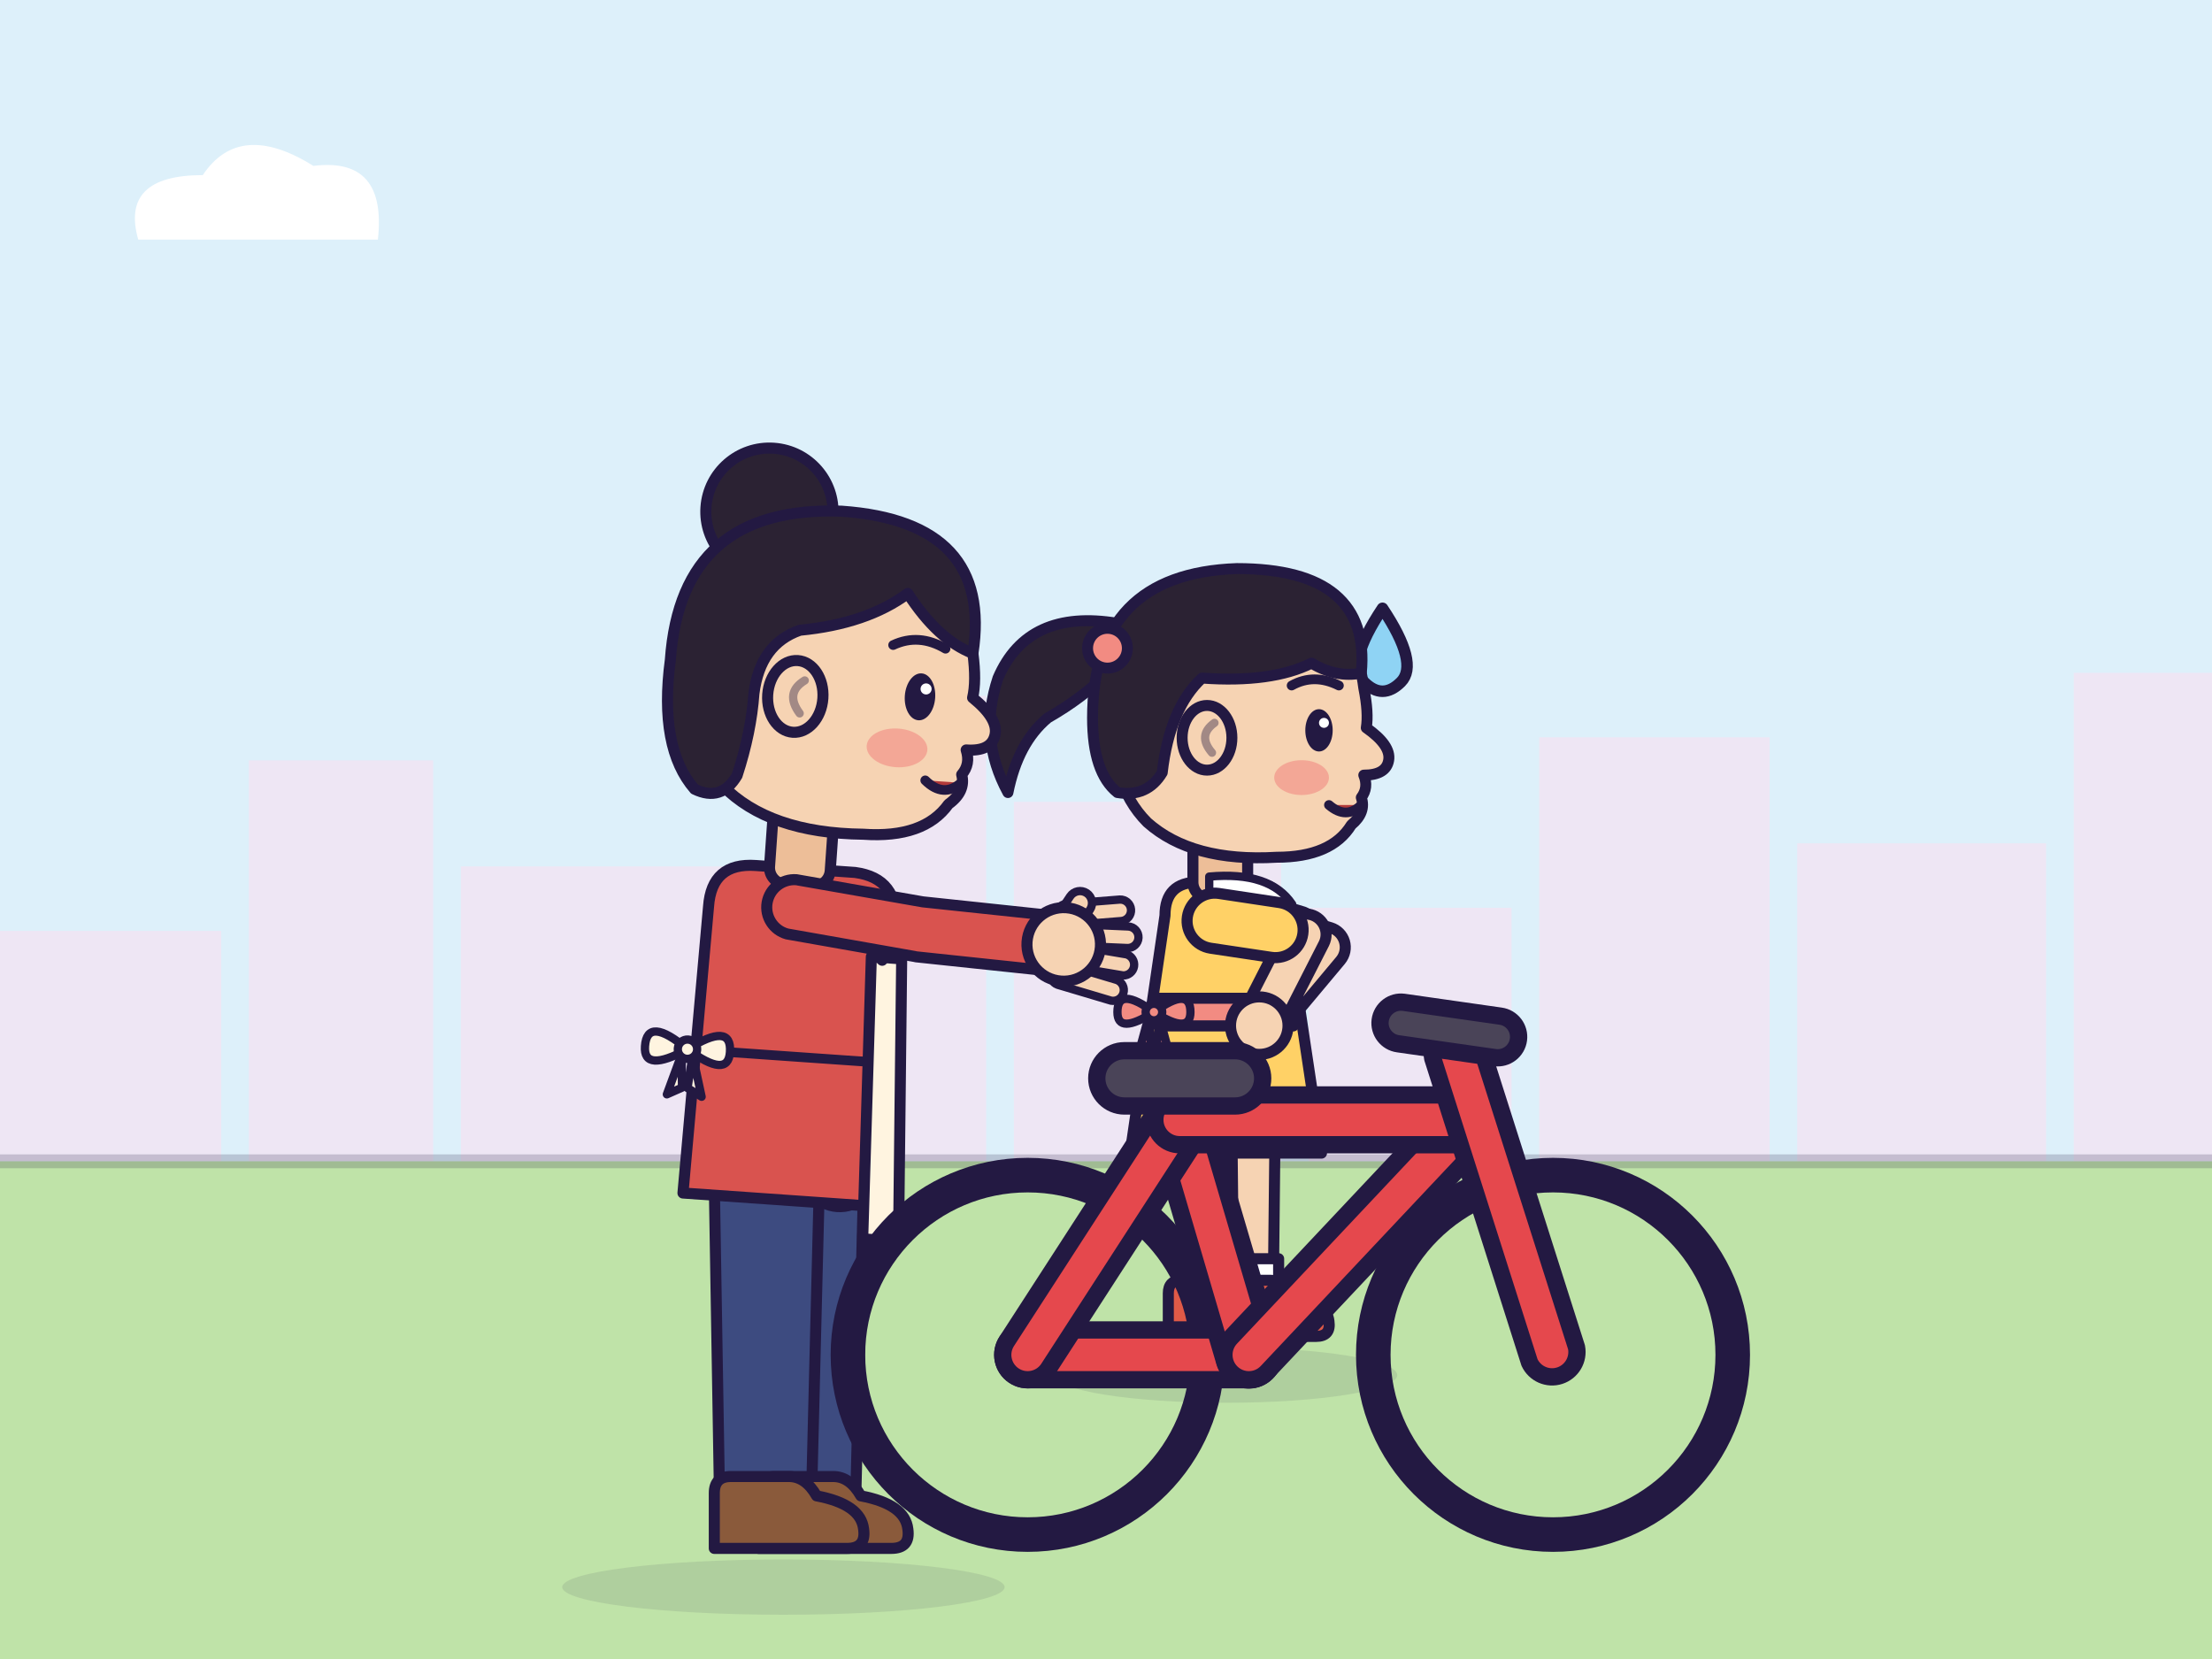
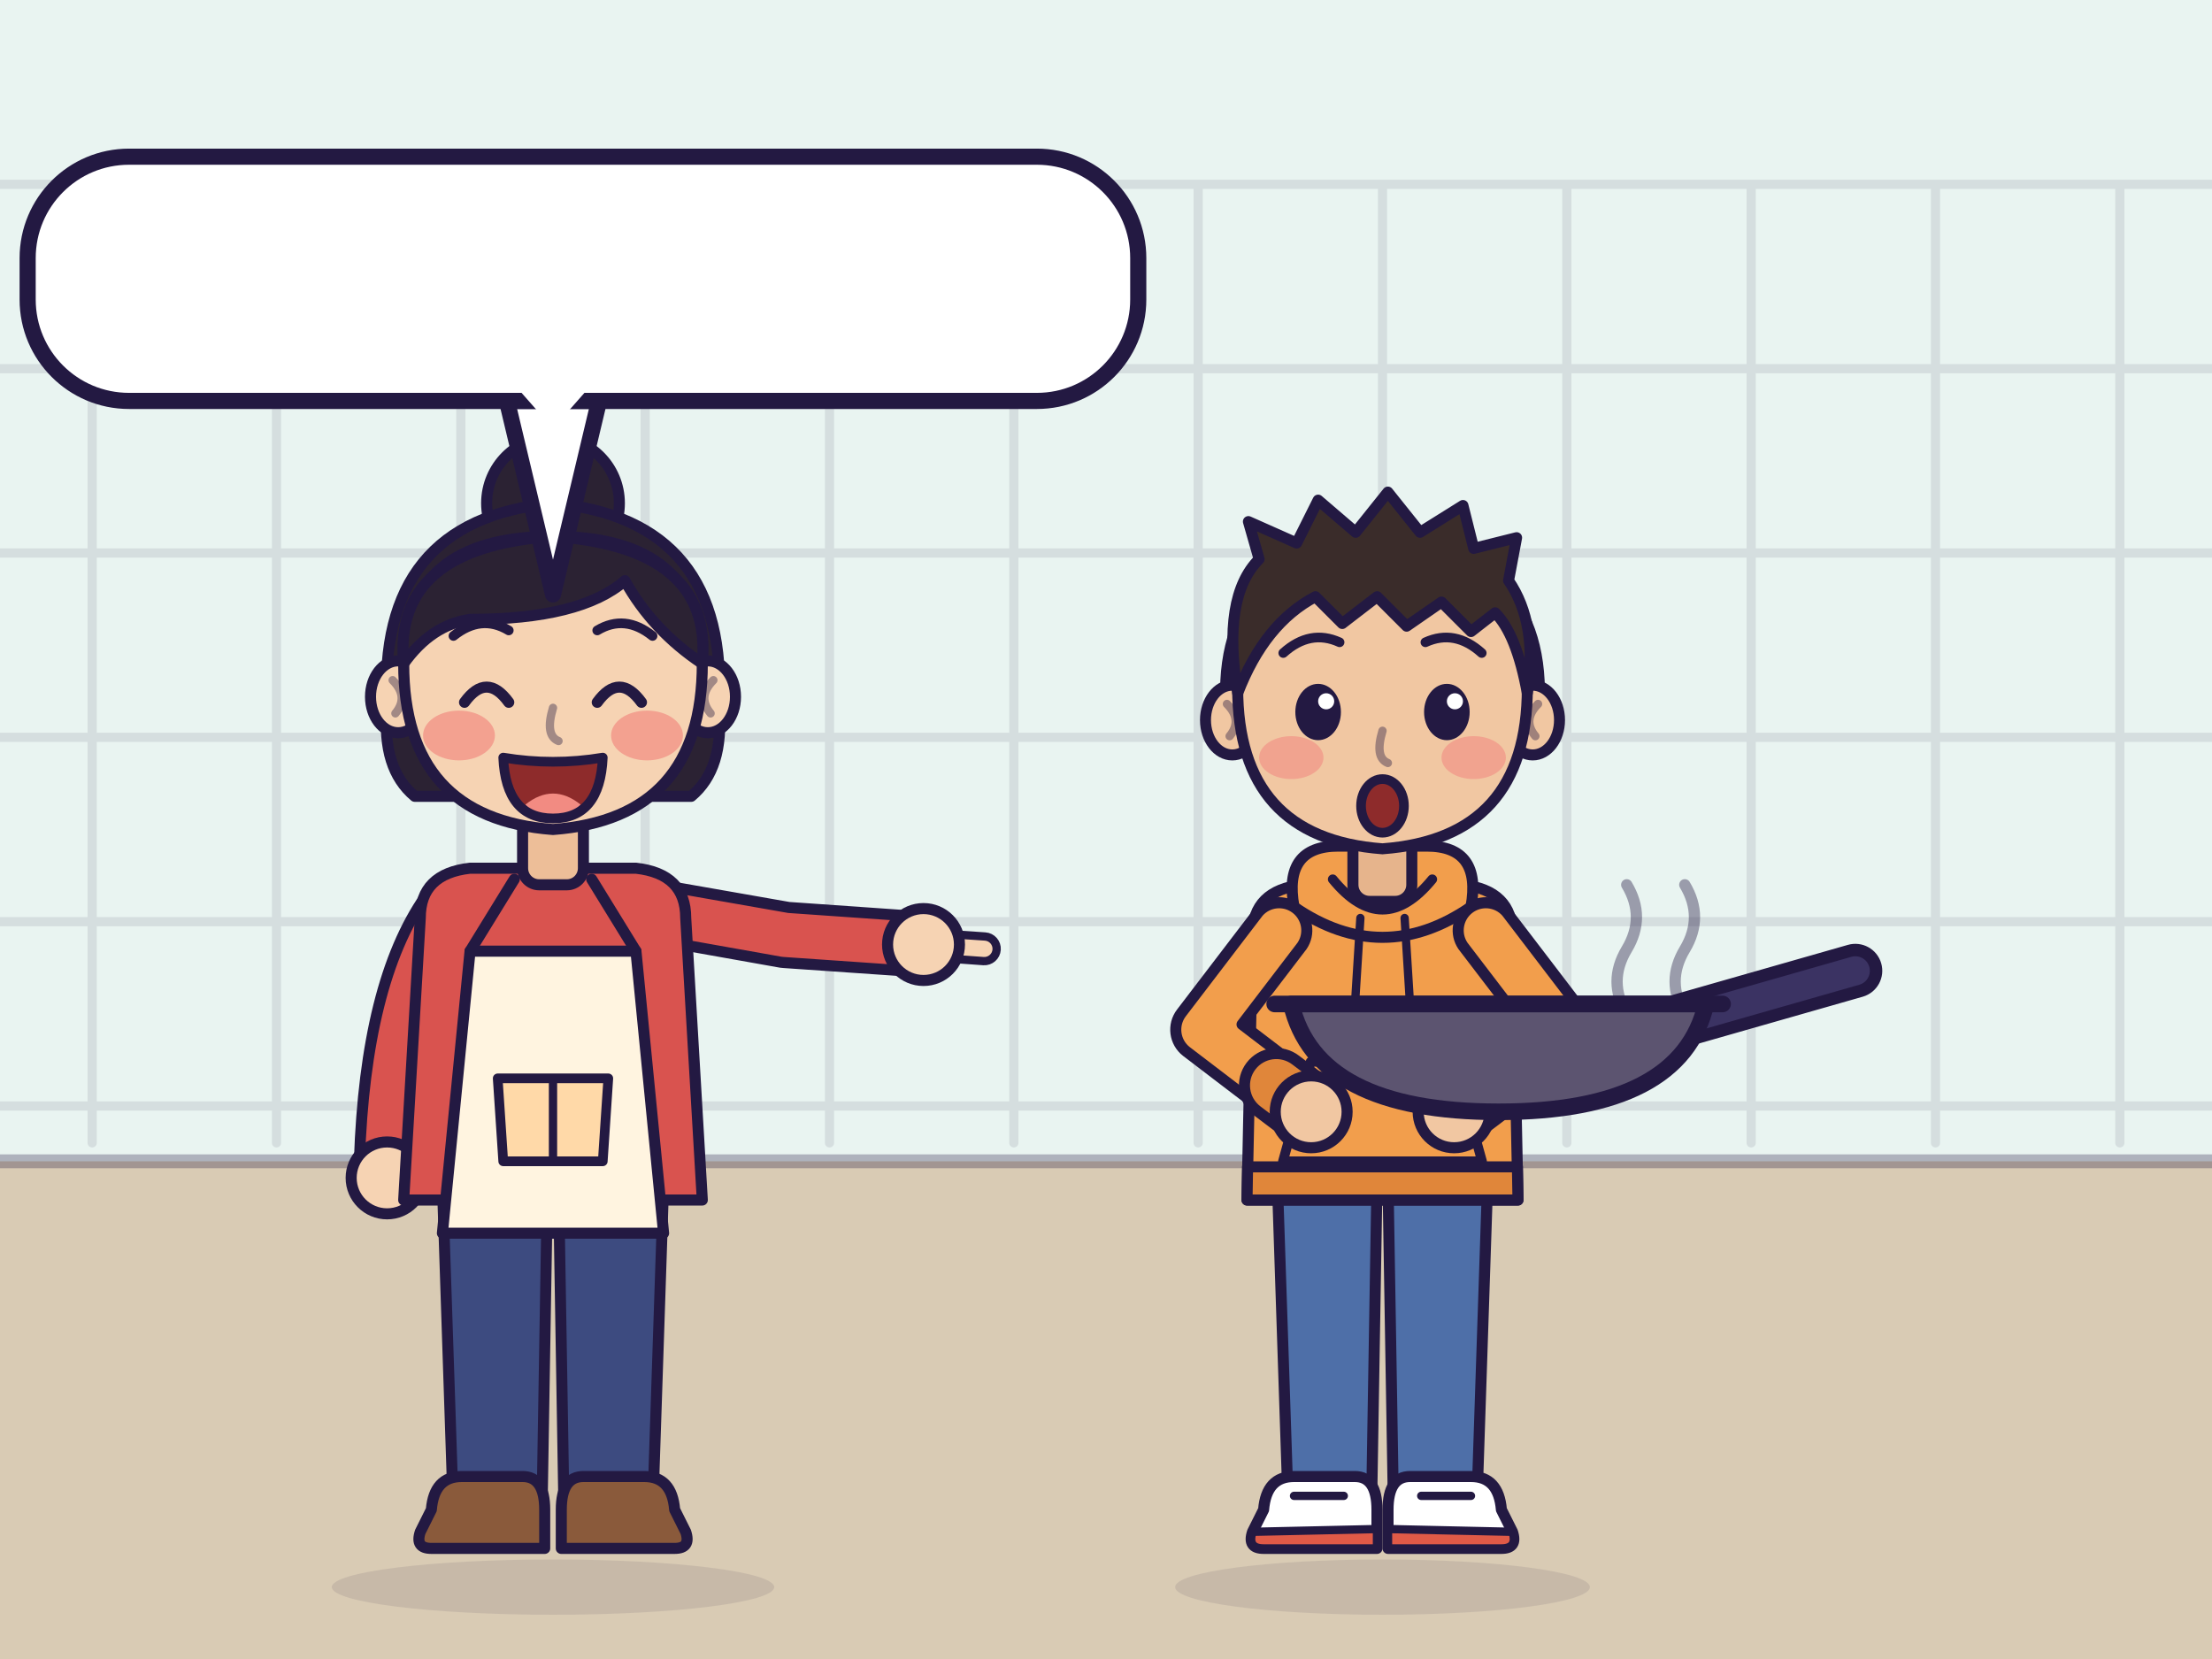
- <svg xmlns="http://www.w3.org/2000/svg" viewBox="0 0 480 360" role="img" aria-label="Little Sister is learning to ride a bike, a bit scared; Mom holds the saddle from behind.">
+ <svg xmlns="http://www.w3.org/2000/svg" viewBox="0 0 480 360" role="img" aria-label="Big Brother holds a wok in the kitchen while Mom, next to him, shows him how: &quot;哥哥在学做饭。&quot;">
  <g stroke="#231942" stroke-width="3.5" stroke-linejoin="round" stroke-linecap="round">
-     <rect x="0" y="0" width="480" height="360" fill="#DDF0FA" stroke="none" />
-     <rect x="0" y="202" width="48" height="50" fill="#EEE6F4" stroke="none" />
-     <rect x="54" y="165" width="40" height="87" fill="#EEE6F4" stroke="none" />
-     <rect x="100" y="188" width="62" height="64" fill="#EEE6F4" stroke="none" />
-     <rect x="168" y="151" width="46" height="101" fill="#EEE6F4" stroke="none" />
-     <rect x="220" y="174" width="58" height="78" fill="#EEE6F4" stroke="none" />
-     <rect x="284" y="197" width="44" height="55" fill="#EEE6F4" stroke="none" />
-     <rect x="334" y="160" width="50" height="92" fill="#EEE6F4" stroke="none" />
-     <rect x="390" y="183" width="54" height="69" fill="#EEE6F4" stroke="none" />
-     <rect x="450" y="146" width="30" height="106" fill="#EEE6F4" stroke="none" />
-     <rect x="0" y="252" width="480" height="108" fill="#BFE3A8" stroke="none" />
-     <path d="M0 252L480 252" fill="none" stroke-width="3" opacity="0.2" />
-     <path d="M30 52Q26 38 44 38Q52 26 68 36Q84 34 82 52Z" fill="#FFFFFF" stroke="none" />
-     <g transform="translate(300 150)">
-       <g class="prop p-sweat">
-         <path d="M0-18Q8-6 4-2Q0 2-4-2Q-8-6 0-18Z" fill="#8FD3F4" stroke-width="2.5" />
-       </g>
-     </g>
-     <g transform="translate(266 290) scale(0.6 0.6)">
-       <g class="char c-1 ch-meimei">
-         <g transform="translate(-150 -432)">
-           <ellipse class="shadow" cx="150" cy="446" rx="62" ry="10" fill="#231942" stroke="none" opacity="0.1" />
-           <g class="figure" stroke="#231942" stroke-width="4" stroke-linejoin="round" stroke-linecap="round">
-             <g class="legs">
-               <path d="M151.9 329.7L168.1 329.7L167.1 422.6L152.9 422.6Z" fill="#F6D3B3" />
-               <path d="M150.9 403.9L169.1 403.9L169.1 422.6L150.9 422.6Z" fill="#FFFFFF" />
-               <path d="M135.9 329.7L152.1 329.7L151.1 422.6L136.9 422.6Z" fill="#F6D3B3" />
-               <path d="M134.9 403.9L153.1 403.9L153.1 422.6L134.9 422.6Z" fill="#FFFFFF" />
-               <path d="M145.2 432L145.2 416.4Q145.2 411.7 149.9 411.7L166.2 411.7Q170.9 411.7 174 417.2Q186.5 419.5 187.3 426.5Q188.1 432 182.6 432Z" fill="#E05A47" />
-               <path d="M156.9 412.5L167.8 419.5" fill="none" stroke-width="3" />
-               <path d="M129.2 432L129.2 416.4Q129.2 411.7 133.9 411.7L150.2 411.7Q154.9 411.7 158 417.2Q170.5 419.5 171.3 426.5Q172.1 432 166.6 432Z" fill="#E05A47" />
-               <path d="M140.9 412.5L151.8 419.5" fill="none" stroke-width="3" />
-             </g>
-             <g transform="translate(150 333.7)">
-               <g class="upper">
-                 <g transform="translate(-150 -333.7)">
-                   <g transform="translate(154 281.7)">
-                     <g class="arm-right">
-                       <g transform="translate(-154 -281.7)">
-                         <path d="M151.9 288.8L173 295.1L159.7 311A7.4 7.4 0 0 0 171 320.5L191.5 296A7.4 7.4 0 0 0 188 284.2L156.1 274.7A7.4 7.4 0 0 0 151.9 288.8Z" fill="#F6D3B3" />
-                         <path d="M151.1 291.3L172.4 297.6A10 10 0 0 0 178.1 278.5L156.9 272.1A10 10 0 0 0 151.1 291.3Z" fill="#FFD166" />
-                         <circle class="hand" cx="162.1" cy="319.6" r="10.4" fill="#F6D3B3" />
-                       </g>
-                     </g>
-                   </g>
-                   <g class="body">
-                     <path d="M128 279.8Q128 267.7 140.1 267.7L159.9 267.7Q172 268.7 172 281.8L184.6 365.7L115.4 365.7Z" fill="#FFD166" />
-                     <path d="M126 309.7L174 309.7L174.4 319.7L125.6 319.7Z" fill="#F28B82" />
-                     <g class="bow">
-                       <path d="M122 316.7L118.6 329.1L123 326.7Z" fill="#F28B82" stroke-width="3" />
-                       <path d="M126 316.7L129.4 329.1L125 326.7Z" fill="#F28B82" stroke-width="3" />
-                       <path d="M124 314.7Q110.8 305.1 110.8 314.7Q110.8 323.1 124 314.7Z" fill="#F28B82" stroke-width="3" />
-                       <path d="M124 314.7Q137.2 305.1 137.2 314.7Q137.2 323.1 124 314.7Z" fill="#F28B82" stroke-width="3" />
-                       <circle cx="124" cy="314.7" r="3" fill="#F28B82" stroke-width="3" />
-                     </g>
-                     <g class="neck">
-                       <rect x="138.1" y="250.7" width="19.8" height="23" rx="6" fill="#EDBE98" />
-                     </g>
-                     <path d="M144 265.7Q166 263.7 174 275.7Q158 283.7 144 275.7Z" fill="#FFFFFF" stroke-width="3" />
-                   </g>
-                   <g transform="translate(152 258.7)">
-                     <g class="head act">
-                       <g transform="translate(-152 -258.7)">
-                         <g transform="translate(154 210.1) scale(0.9)" stroke-width="4.4">
-                           <g class="hair-back">
-                             <path d="M-48-40Q-84-46-96-18Q-104 6-92 28Q-88 8-76-2Q-62-10-52-20Z" fill="#2B2233" />
-                           </g>
-                           <path class="face" d="M-50-8Q-52-54 0-54Q46-54 51-14Q53-4 52 2Q62 9 61 15Q60 21 51 21Q53 26 50 30Q52 36 46 41Q38 54 16 54Q-18 56-36 40Q-52 24-50-8Z" fill="#F6D3B3" />
-                           <g class="hair">
-                             <path d="M50-20Q54-62 0-62Q-58-60-58-2Q-58 20-48 28Q-36 30-30 20Q-27-6-14-18Q14-16 30-24Q40-18 50-20Z" fill="#2B2233" />
-                             <circle cx="-52" cy="-30" r="8" fill="#F28B82" />
-                           </g>
-                           <g class="ears">
-                             <ellipse cx="-12" cy="6" rx="10" ry="13" fill="#F6D3B3" />
-                             <path d="M-9 0Q-16 5-10 12" fill="none" stroke-width="3.3" opacity="0.4" />
-                           </g>
-                           <g class="cheeks">
-                             <ellipse cx="26" cy="22" rx="11" ry="7" fill="#F28B82" stroke="none" opacity="0.6" />
-                           </g>
-                           <g class="brows">
-                             <path d="M22-15Q31-20 41-15" fill="none" stroke-width="3.9" />
-                           </g>
-                           <g transform="translate(33 3)">
-                             <g class="eyes">
-                               <g transform="translate(-33 -3)">
-                                 <ellipse cx="33" cy="3" rx="5.5" ry="8.5" fill="#231942" stroke="none" />
-                                 <circle cx="35" cy="0" r="2" fill="#FFFFFF" stroke="none" />
-                               </g>
-                             </g>
-                           </g>
-                           <g class="mouth">
-                             <path d="M37 33Q44 39 50 33" fill="#B23A3A" stroke-width="3.9" />
-                           </g>
-                         </g>
-                       </g>
-                     </g>
-                   </g>
-                   <g transform="translate(146 281.7)">
-                     <g class="arm-left">
-                       <g transform="translate(-146 -281.7)">
-                         <path d="M144.9 289L167.7 292.4L157.8 311.8A7.4 7.4 0 0 0 170.9 318.5L185.5 289.9A7.4 7.4 0 0 0 180 279.3L147.1 274.4A7.4 7.4 0 0 0 144.9 289Z" fill="#F6D3B3" />
-                         <path d="M144.5 291.6L166.5 294.9A10 10 0 0 0 169.4 275.1L147.5 271.8A10 10 0 0 0 144.5 291.6Z" fill="#FFD166" />
-                         <circle class="hand" cx="162.1" cy="319.6" r="10.4" fill="#F6D3B3" />
-                       </g>
-                     </g>
-                   </g>
-                 </g>
-               </g>
-             </g>
-           </g>
-         </g>
-       </g>
-     </g>
-     <g transform="translate(170 336) scale(0.6 0.6)">
-       <g class="char c-2 ch-mama">
+     <rect x="0" y="0" width="480" height="360" fill="#E9F4F1" stroke="none" />
+     <path d="M20 40L20 248M60 40L60 248M100 40L100 248M140 40L140 248M180 40L180 248M220 40L220 248M260 40L260 248M300 40L300 248M340 40L340 248M380 40L380 248M420 40L420 248M460 40L460 248M0 40L480 40M0 80L480 80M0 120L480 120M0 160L480 160M0 200L480 200M0 240L480 240" fill="none" stroke-width="2" opacity="0.1" />
+     <rect x="0" y="252" width="480" height="108" fill="#D9CBB4" stroke="none" />
+     <path d="M0 252L480 252" fill="none" stroke-width="3" opacity="0.3" />
+     <g transform="translate(360 220) scale(0.7 0.7)">
+       <g class="prop p-steam">
+         <path d="M-10 0Q-16-10-10-20Q-4-30-10-40M8 0Q2-10 8-20Q14-30 8-40" fill="none" stroke-width="3.5" opacity="0.4" />
+       </g>
+     </g>
+     <g transform="translate(120 336) scale(0.6 0.6)">
+       <g class="char c-1 ch-mama">
        <g transform="translate(-150 -432)">
          <ellipse class="shadow" cx="150" cy="446" rx="80" ry="10" fill="#231942" stroke="none" opacity="0.1" />
          <g class="figure" stroke="#231942" stroke-width="4" stroke-linejoin="round" stroke-linecap="round">
            <g class="legs">
-               <path d="M141 300L179 300L176 420L143 420Z" fill="#3D4B80" />
-               <path d="M125 300L163 300L160 420L127 420Z" fill="#3D4B80" />
-               <path d="M141 432L141 412Q141 406 147 406L168 406Q174 406 178 413Q194 416 195 425Q196 432 189 432Z" fill="#8A5A3B" />
-               <path d="M125 432L125 412Q125 406 131 406L152 406Q158 406 162 413Q178 416 179 425Q180 432 173 432Z" fill="#8A5A3B" />
-             </g>
-             <g transform="translate(150 300) rotate(4)">
+               <path d="M110 300L148 300L146 420L114 420Z" fill="#3D4B80" />
+               <path d="M190 300L152 300L154 420L186 420Z" fill="#3D4B80" />
+               <path d="M147 418Q147 406 139 406L117 406Q107 406 106 418L102 426Q100 432 106 432L147 432Z" fill="#8A5A3B" />
+               <path d="M153 418Q153 406 161 406L183 406Q193 406 194 418L198 426Q200 432 194 432L153 432Z" fill="#8A5A3B" />
+             </g>
+             <g transform="translate(150 300)">
              <g class="upper">
                <g transform="translate(-150 -300)">
-                   <g transform="translate(154 200)">
+                   <g transform="translate(188 202)">
+                     <g class="arm-left act">
+                       <g transform="translate(-188 -202)">
+                         <path d="M186.3 211.8L232.4 220A10 10 0 0 0 233.4 220.1L278.3 223.2A10 10 0 0 0 279.7 203.3L235.3 200.2L189.7 192.2A10 10 0 0 0 186.3 211.8Z" fill="#D9534F" />
+                         <path d="M283.7 218L305.7 219.6A4.4 4.4 0 0 0 306.3 210.7L284.3 209.2A4.4 4.4 0 0 0 283.7 218Z" fill="#F6D3B3" stroke-width="3" />
+                         <circle class="hand" cx="284" cy="213.6" r="13" fill="#F6D3B3" />
+                       </g>
+                     </g>
+                   </g>
+                   <g transform="translate(112 202)">
                    <g class="arm-right">
-                       <g transform="translate(-154 -200)">
-                         <path d="M144.3 202.6Q156.1 246.8 160 288.9A10 10 0 0 0 180 287.1Q175.9 243.2 163.7 197.4A10 10 0 0 0 144.3 202.6Z" fill="#D9534F" />
-                         <circle class="hand" cx="170" cy="294" r="13" fill="#F6D3B3" />
+                       <g transform="translate(-112 -202)">
+                         <path d="M103.8 196.3Q82.1 227.5 80 291.7A10 10 0 0 0 100 292.3Q101.9 234.1 120.2 207.7A10 10 0 0 0 103.8 196.3Z" fill="#D9534F" />
+                         <circle class="hand" cx="90" cy="298" r="13" fill="#F6D3B3" />
                      </g>
                    </g>
                  </g>
                  <g class="body">
-                     <path d="M116 202Q116 186 132 186L168 186Q184 187 184 204L186 306L114 306Z" fill="#D9534F" />
-                     <path d="M116 254L184 254" fill="none" stroke-width="3.5" />
-                     <g class="bow">
-                       <path d="M110 256L105.7 270.8L111 268Z" fill="#FFF4E0" stroke-width="3" />
-                       <path d="M114 256L118.3 270.8L113 268Z" fill="#FFF4E0" stroke-width="3" />
-                       <path d="M112 254Q96.6 242.8 96.6 254Q96.6 263.8 112 254Z" fill="#FFF4E0" stroke-width="3" />
-                       <path d="M112 254Q127.4 242.8 127.4 254Q127.4 263.8 112 254Z" fill="#FFF4E0" stroke-width="3" />
-                       <circle cx="112" cy="254" r="3.5" fill="#FFF4E0" stroke-width="3" />
-                     </g>
-                     <path d="M176 216L187 216L193 318L180 318Z" fill="#FFF4E0" />
-                     <path d="M180 217L146 189" fill="none" stroke-width="4" />
+                     <path d="M102 204Q102 188 120 186L180 186Q198 188 198 204L204 306L96 306Z" fill="#D9534F" />
+                     <path class="apron" d="M120 216L180 216L190 318L110 318Z" fill="#FFF4E0" />
+                     <path d="M120 216L136 190M180 216L164 190" fill="none" stroke-width="4" />
+                     <path d="M130 262L170 262L168 292L132 292Z" fill="#FFD9A8" stroke-width="3.5" />
+                     <path d="M150 262L150 292" fill="none" stroke-width="3" />
                    <g class="neck">
-                       <rect x="137" y="164" width="22" height="28" rx="6" fill="#EDBE98" />
-                     </g>
-                   </g>
-                   <g transform="translate(152 172)">
+                       <rect x="139" y="164" width="22" height="28" rx="6" fill="#EDBE98" />
+                     </g>
+                   </g>
+                   <g transform="translate(150 172)">
                    <g class="head">
-                       <g transform="translate(-152 -172)">
-                         <g transform="translate(154 118) scale(1)" stroke-width="4">
+                       <g transform="translate(-150 -172)">
+                         <g transform="translate(150 118) scale(1)" stroke-width="4">
                          <g class="hair-back">
-                             <circle cx="-26" cy="-60" r="23" fill="#2B2233" />
-                           </g>
-                           <path class="face" d="M-50-8Q-52-54 0-54Q46-54 51-14Q53-4 52 2Q62 9 61 15Q60 21 51 21Q53 26 50 30Q52 36 46 41Q38 54 16 54Q-18 56-36 40Q-52 24-50-8Z" fill="#F6D3B3" />
+                             <circle cx="0" cy="-64" r="24" fill="#2B2233" />
+                             <path d="M-60 10Q-64-58 0-64Q64-58 60 10Q62 32 50 42L-50 42Q-62 32-60 10Z" fill="#2B2233" />
+                           </g>
+                           <g class="ears">
+                             <ellipse cx="-56" cy="6" rx="10" ry="13" fill="#F6D3B3" />
+                             <ellipse cx="56" cy="6" rx="10" ry="13" fill="#F6D3B3" />
+                             <path d="M-58 0Q-52 6-57 12" fill="none" stroke-width="3" opacity="0.4" />
+                             <path d="M58 0Q52 6 57 12" fill="none" stroke-width="3" opacity="0.4" />
+                           </g>
+                           <path class="face" d="M-54-6Q-54-52 0-52Q54-52 54-6Q54 50 0 54Q-54 50-54-6Z" fill="#F6D3B3" />
                          <g class="hair">
-                             <path d="M51-14Q55-62 0-62Q-58-60-58-4Q-60 28-46 42Q-36 46-31 36Q-27 20-27 6Q-26-12-12-18Q12-22 26-34Q38-18 51-14Z" fill="#2B2233" />
-                           </g>
-                           <g class="ears">
-                             <ellipse cx="-12" cy="6" rx="10" ry="13" fill="#F6D3B3" />
-                             <path d="M-9 0Q-16 5-10 12" fill="none" stroke-width="3" opacity="0.4" />
+                             <path d="M-54-6Q-58-48 0-52Q58-48 54-6Q36-18 26-36Q10-22-30-22Q-44-20-54-6Z" fill="#2B2233" />
                          </g>
                          <g class="cheeks">
-                             <ellipse cx="26" cy="22" rx="11" ry="7" fill="#F28B82" stroke="none" opacity="0.6" />
+                             <ellipse cx="-34" cy="20" rx="13" ry="9" fill="#F28B82" stroke="none" opacity="0.7" />
+                             <ellipse cx="34" cy="20" rx="13" ry="9" fill="#F28B82" stroke="none" opacity="0.7" />
                          </g>
                          <g class="brows">
-                             <path d="M22-15Q31-20 41-15" fill="none" stroke-width="3.5" />
-                           </g>
-                           <g transform="translate(33 3)">
+                             <path d="M-36-16Q-26-24-16-18M16-18Q26-24 36-16" fill="none" stroke-width="3.5" />
+                           </g>
+                           <g transform="translate(0 4)">
                            <g class="eyes">
-                               <g transform="translate(-33 -3)">
-                                 <ellipse cx="33" cy="3" rx="5.5" ry="8.5" fill="#231942" stroke="none" />
-                                 <circle cx="35" cy="0" r="2" fill="#FFFFFF" stroke="none" />
+                               <g transform="translate(0 -4)">
+                                 <path d="M-32 8Q-24-3-16 8M16 8Q24-3 32 8" fill="none" stroke-width="4" />
                              </g>
                            </g>
                          </g>
+                           <g class="nose">
+                             <path d="M0 10Q-3 20 2 22" fill="none" stroke-width="3" opacity="0.4" />
+                           </g>
                          <g class="mouth">
-                             <path d="M37 33Q44 39 50 33" fill="#B23A3A" stroke-width="3.5" />
+                             <path d="M-18 28Q0 31 18 28Q17 50 0 50Q-17 50-18 28Z" fill="#8E2B2B" stroke="none" />
+                             <path d="M-10 45Q0 37 10 45Q6 50 0 50Q-6 50-10 45Z" fill="#F28B82" stroke="none" />
+                             <path d="M-18 28Q0 31 18 28Q17 50 0 50Q-17 50-18 28Z" fill="none" stroke-width="3.5" />
                          </g>
                        </g>
-                       </g>
-                     </g>
-                   </g>
-                   <g transform="translate(146 200)">
-                     <g class="arm-left">
-                       <g transform="translate(-146 -200)">
-                         <path d="M145 209.9L191.5 214.8A10 10 0 0 0 192.2 214.9L237.2 216.5A10 10 0 0 0 237.9 196.5L193.2 194.9L147 190.1A10 10 0 0 0 145 209.9Z" fill="#D9534F" />
-                         <path d="M246.1 199.7L265.4 196.8A3.9 3.9 0 0 0 264.2 189.1L244.9 192A3.9 3.9 0 0 0 246.1 199.7Z" fill="#F6D3B3" stroke-width="3" />
-                         <path d="M245.3 207L268.1 206.4A3.9 3.9 0 0 0 267.9 198.6L245.1 199.2A3.9 3.9 0 0 0 245.3 207Z" fill="#F6D3B3" stroke-width="3" />
-                         <path d="M244.6 214.2L267.3 216.4A3.9 3.9 0 0 0 268 208.7L245.4 206.5A3.9 3.9 0 0 0 244.6 214.2Z" fill="#F6D3B3" stroke-width="3" />
-                         <path d="M243.9 221.4L263.6 225.8A3.9 3.9 0 0 0 265.2 218.2L245.6 213.8A3.9 3.9 0 0 0 243.9 221.4Z" fill="#F6D3B3" stroke-width="3" />
-                         <path d="M244.9 208.7L253.7 193.5A4.3 4.3 0 0 0 246.2 189.2L237.5 204.5A4.3 4.3 0 0 0 244.9 208.7Z" fill="#F6D3B3" stroke-width="3" />
-                         <circle class="hand" cx="245.1" cy="206.7" r="13.3" fill="#F6D3B3" />
                      </g>
                    </g>
                  </g>
                </g>
              </g>
            </g>
          </g>
        </g>
      </g>
    </g>
-     <g transform="translate(280 336) scale(1.5 1.5)">
-       <g class="prop p-bicycle">
-         <circle cx="-38" cy="-28" r="26" fill="none" stroke-width="5" />
-         <circle cx="38" cy="-28" r="26" fill="none" stroke-width="5" />
-         <circle cx="-38" cy="-28" r="3" fill="#BDB6C9" stroke-width="2" />
-         <circle cx="38" cy="-28" r="3" fill="#BDB6C9" stroke-width="2" />
-         <path d="M-38-24.4L-6-24.4A3.6 3.6 0 0 0-6-31.6L-38-31.6A3.6 3.6 0 0 0-38-24.4Z" fill="#E5484D" stroke-width="2.5" />
-         <path d="M-2.5-29L-12.5-63A3.6 3.6 0 0 0-19.5-61L-9.5-27A3.6 3.6 0 0 0-2.5-29Z" fill="#E5484D" stroke-width="2.5" />
-         <path d="M-19-64L-41-30A3.6 3.6 0 0 0-35-26L-13-60A3.6 3.6 0 0 0-19-64Z" fill="#E5484D" stroke-width="2.5" />
-         <path d="M-3.4-25.5L28.6-59.5A3.6 3.6 0 0 0 23.4-64.5L-8.6-30.5A3.6 3.6 0 0 0-3.4-25.5Z" fill="#E5484D" stroke-width="2.5" />
-         <path d="M26-65.6L-16-65.6A3.6 3.6 0 0 0-16-58.4L26-58.4A3.6 3.6 0 0 0 26-65.6Z" fill="#E5484D" stroke-width="2.5" />
-         <path d="M41.4-29.1L27.4-73.1A3.6 3.6 0 0 0 20.6-70.9L34.6-26.9A3.6 3.6 0 0 0 41.4-29.1Z" fill="#E5484D" stroke-width="2.5" />
-         <path d="M15.6-73L29.6-71A3 3 0 0 0 30.4-77L16.4-79A3 3 0 0 0 15.6-73Z" fill="#4A4458" stroke-width="2.5" />
-         <path d="M-24-64L-8-64A4 4 0 0 0-8-72L-24-72A4 4 0 0 0-24-64Z" fill="#4A4458" stroke-width="2.5" />
+     <g transform="translate(300 336) scale(0.6 0.6)">
+       <g class="char c-2 ch-gege">
+         <g transform="translate(-150 -432)">
+           <ellipse class="shadow" cx="150" cy="446" rx="75" ry="10" fill="#231942" stroke="none" opacity="0.1" />
+           <g class="figure" stroke="#231942" stroke-width="4" stroke-linejoin="round" stroke-linecap="round">
+             <g class="legs">
+               <path d="M112 300L148 300L146 420L116 420Z" fill="#4E6FA8" />
+               <path d="M188 300L152 300L154 420L184 420Z" fill="#4E6FA8" />
+               <path d="M148 418Q148 406 140 406L118 406Q108 406 107 418L103 426Q101 432 107 432L148 432Z" fill="#FFFFFF" />
+               <path d="M103 426Q101 432 107 432L148 432L148 425Z" fill="#E05A47" stroke-width="3" />
+               <path d="M118 413L136 413" fill="none" stroke-width="3" />
+               <path d="M152 418Q152 406 160 406L182 406Q192 406 193 418L197 426Q199 432 193 432L152 432Z" fill="#FFFFFF" />
+               <path d="M197 426Q199 432 193 432L152 432L152 425Z" fill="#E05A47" stroke-width="3" />
+               <path d="M182 413L164 413" fill="none" stroke-width="3" />
+             </g>
+             <g transform="translate(150 300)">
+               <g class="upper">
+                 <g transform="translate(-150 -300)">
+                   <g class="body">
+                     <path d="M103 210Q103 194 121 192L179 192Q197 194 197 210L199 306L101 306Z" fill="#F29E4C" />
+                     <path d="M101.2 294L198.8 294L199 306L101 306Z" fill="#E0863A" />
+                     <path class="hood" d="M118 200Q114 178 134 178L166 178Q186 178 182 200Q150 222 118 200Z" fill="#F29E4C" />
+                     <g class="neck">
+                       <rect x="139.3" y="171" width="21.3" height="27" rx="6" fill="#E6B48C" />
+                     </g>
+                     <path d="M132 190Q150 212 168 190" fill="none" stroke-width="3.5" />
+                     <path d="M142 204L140 236M158 204L160 236" fill="none" stroke-width="3" />
+                     <circle cx="140" cy="238" r="3" fill="#FFFFFF" stroke-width="2.5" />
+                     <circle cx="160" cy="238" r="3" fill="#FFFFFF" stroke-width="2.5" />
+                     <path class="pocket" d="M124 256L176 256L186 292L114 292Z" fill="#F29E4C" stroke-width="3.5" />
+                   </g>
+                   <g transform="translate(150 179)">
+                     <g class="head act">
+                       <g transform="translate(-150 -179)">
+                         <g transform="translate(150 126.6) scale(0.97)" stroke-width="4.1">
+                           <g class="hair-back">
+                             <path d="M-58 6Q-64-56 0-62Q64-56 58 6Z" fill="#3A2C2A" />
+                           </g>
+                           <g class="ears">
+                             <ellipse cx="-56" cy="6" rx="10" ry="13" fill="#F1C7A2" />
+                             <ellipse cx="56" cy="6" rx="10" ry="13" fill="#F1C7A2" />
+                             <path d="M-58 0Q-52 6-57 12" fill="none" stroke-width="3.1" opacity="0.4" />
+                             <path d="M58 0Q52 6 57 12" fill="none" stroke-width="3.1" opacity="0.4" />
+                           </g>
+                           <path class="face" d="M-54-6Q-54-52 0-52Q54-52 54-6Q54 50 0 54Q-54 50-54-6Z" fill="#F1C7A2" />
+                           <g class="hair">
+                             <path d="M-54-4Q-60-40-46-54L-50-68L-32-60L-24-76L-10-64L2-79L14-64L30-74L34-58L50-62L47-46Q58-30 54-4Q50-26 42-34L33-27L22-38L9-29L-2-40L-15-30L-25-40Q-44-30-54-4Z" fill="#3A2C2A" />
+                           </g>
+                           <g class="cheeks">
+                             <ellipse cx="-34" cy="20" rx="12" ry="8" fill="#F28B82" stroke="none" opacity="0.6" />
+                             <ellipse cx="34" cy="20" rx="12" ry="8" fill="#F28B82" stroke="none" opacity="0.6" />
+                           </g>
+                           <g class="brows">
+                             <path d="M-37-19Q-27-28-16-23M16-23Q27-28 37-19" fill="none" stroke-width="3.6" />
+                           </g>
+                           <g transform="translate(0 4)">
+                             <g class="eyes">
+                               <g transform="translate(0 -4)">
+                                 <ellipse cx="-24" cy="3" rx="8.5" ry="10.5" fill="#231942" stroke="none" />
+                                 <ellipse cx="24" cy="3" rx="8.5" ry="10.5" fill="#231942" stroke="none" />
+                                 <circle cx="-21" cy="-1" r="3" fill="#FFFFFF" stroke="none" />
+                                 <circle cx="27" cy="-1" r="3" fill="#FFFFFF" stroke="none" />
+                               </g>
+                             </g>
+                           </g>
+                           <g class="nose">
+                             <path d="M0 10Q-3 20 2 22" fill="none" stroke-width="3.1" opacity="0.4" />
+                           </g>
+                           <g class="mouth">
+                             <ellipse cx="0" cy="38" rx="8" ry="10" fill="#8E2B2B" stroke-width="3.6" />
+                           </g>
+                         </g>
+                       </g>
+                     </g>
+                   </g>
+                   <g transform="translate(187 208)">
+                     <g class="arm-left">
+                       <g transform="translate(-187 -208)">
+                         <path d="M179.1 214.1L200.8 242.5L173.8 263.1A10 10 0 0 0 185.9 279L220.9 252.3A10 10 0 0 0 222.7 238.3L194.9 201.9A10 10 0 0 0 179.1 214.1Z" fill="#F29E4C" />
+                         <path d="M181.4 255.4L172.8 261.9A11.5 11.5 0 0 0 186.8 280.2L195.4 273.7A11.5 11.5 0 0 0 181.4 255.4Z" fill="#E0863A" />
+                         <circle class="hand" cx="175.9" cy="274.1" r="13" fill="#F1C7A2" />
+                       </g>
+                     </g>
+                   </g>
+                   <g transform="translate(113 208)">
+                     <g class="arm-right">
+                       <g transform="translate(-113 -208)">
+                         <path d="M105.1 201.9L77.3 238.3A10 10 0 0 0 79.1 252.3L114.1 279A10 10 0 0 0 126.2 263.1L99.2 242.5L120.9 214.1A10 10 0 0 0 105.1 201.9Z" fill="#F29E4C" />
+                         <path d="M104.6 273.7L113.2 280.2A11.5 11.5 0 0 0 127.2 261.9L118.6 255.4A11.5 11.5 0 0 0 104.6 273.7Z" fill="#E0863A" />
+                         <circle class="hand" cx="124.2" cy="274.1" r="13" fill="#F1C7A2" />
+                       </g>
+                     </g>
+                   </g>
+                   <g transform="translate(192 274.1) scale(1.5 1.5)">
+                     <g class="prop p-wok">
+                       <path d="M45.4-17.2L87.4-29.2A5 5 0 0 0 84.6-38.8L42.6-26.8A5 5 0 0 0 45.4-17.2Z" fill="#3B3363" stroke-width="3" />
+                       <path d="M-50-26L50-26Q44 0 0 0Q-44 0-50-26Z" fill="#5C5470" />
+                       <path d="M-54-26L54-26" fill="none" stroke-width="4" />
+                     </g>
+                   </g>
+                 </g>
+               </g>
+             </g>
+           </g>
+         </g>
+       </g>
+     </g>
+     <g transform="translate(120 129)">
+       <g class="bubble b-1 has-text line-0">
+         <g transform="translate(-120 -129)">
+           <path d="M110 87L120 129L130 87Z" fill="#FFFFFF" />
+           <rect x="6" y="34" width="241" height="53" rx="22" fill="#FFFFFF" />
+           <path d="M111.2 83L120 93L128.8 83Z" fill="#FFFFFF" stroke="none" />
+         </g>
      </g>
    </g>
  </g>
</svg>
